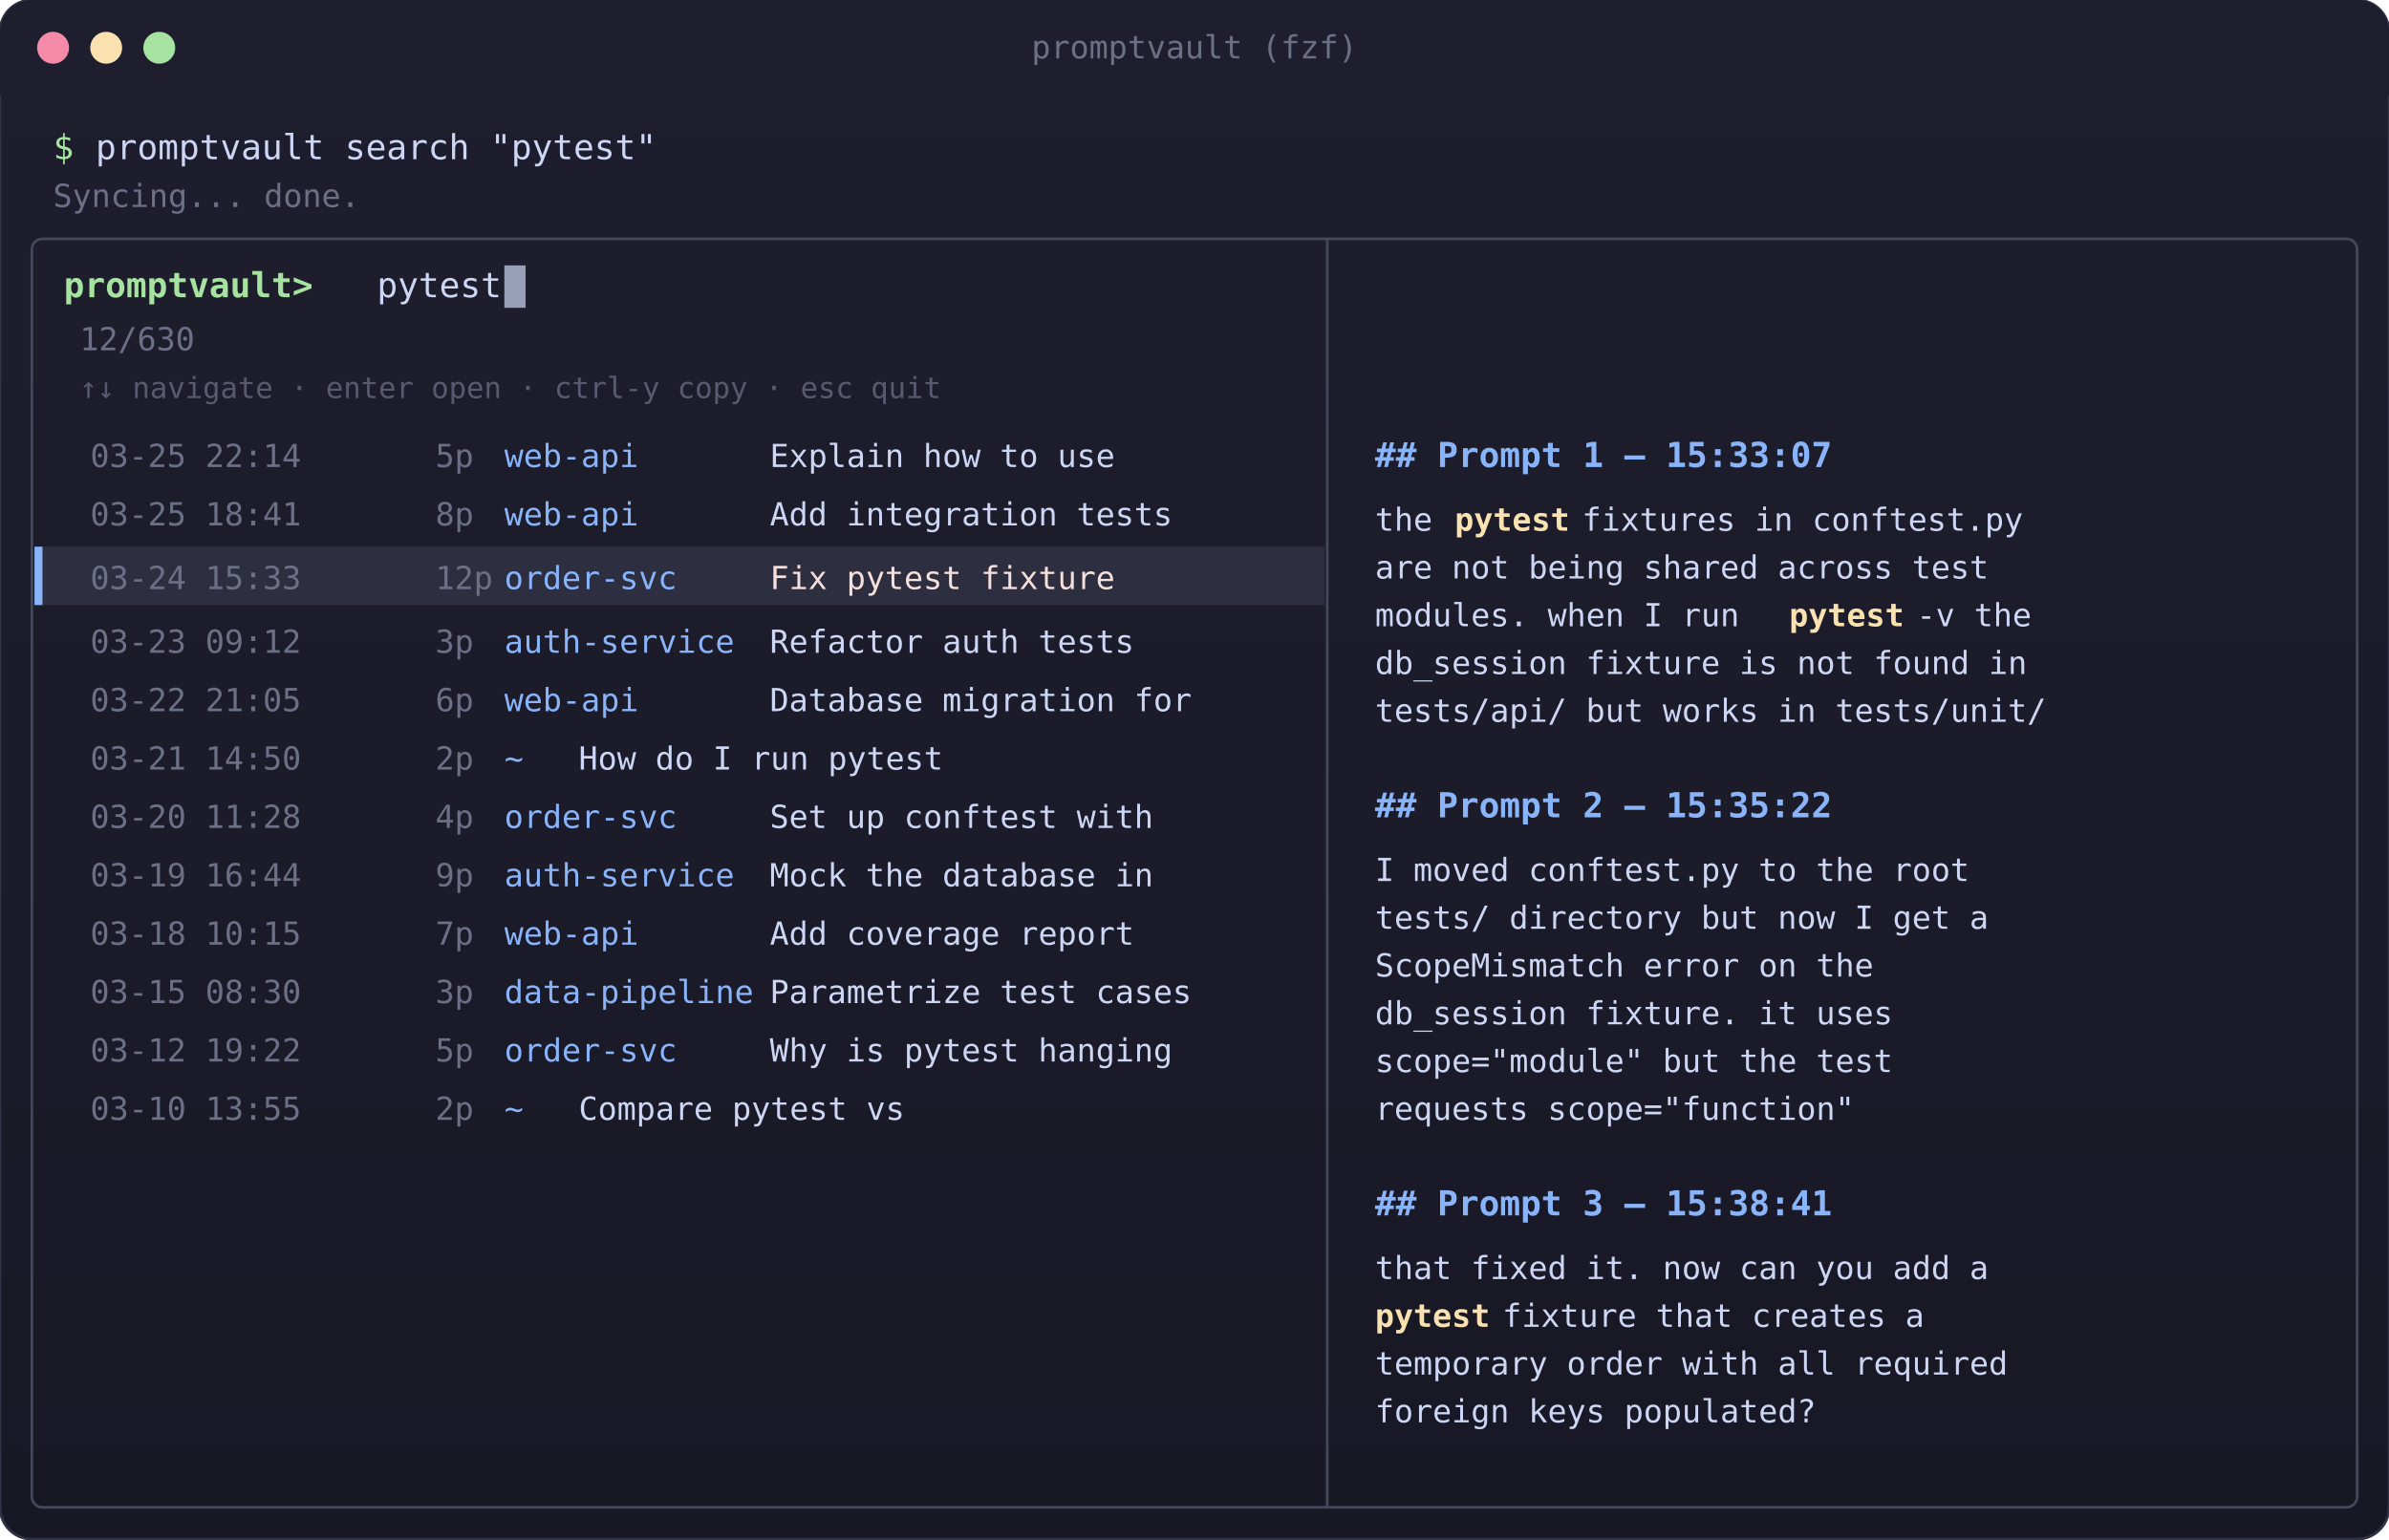
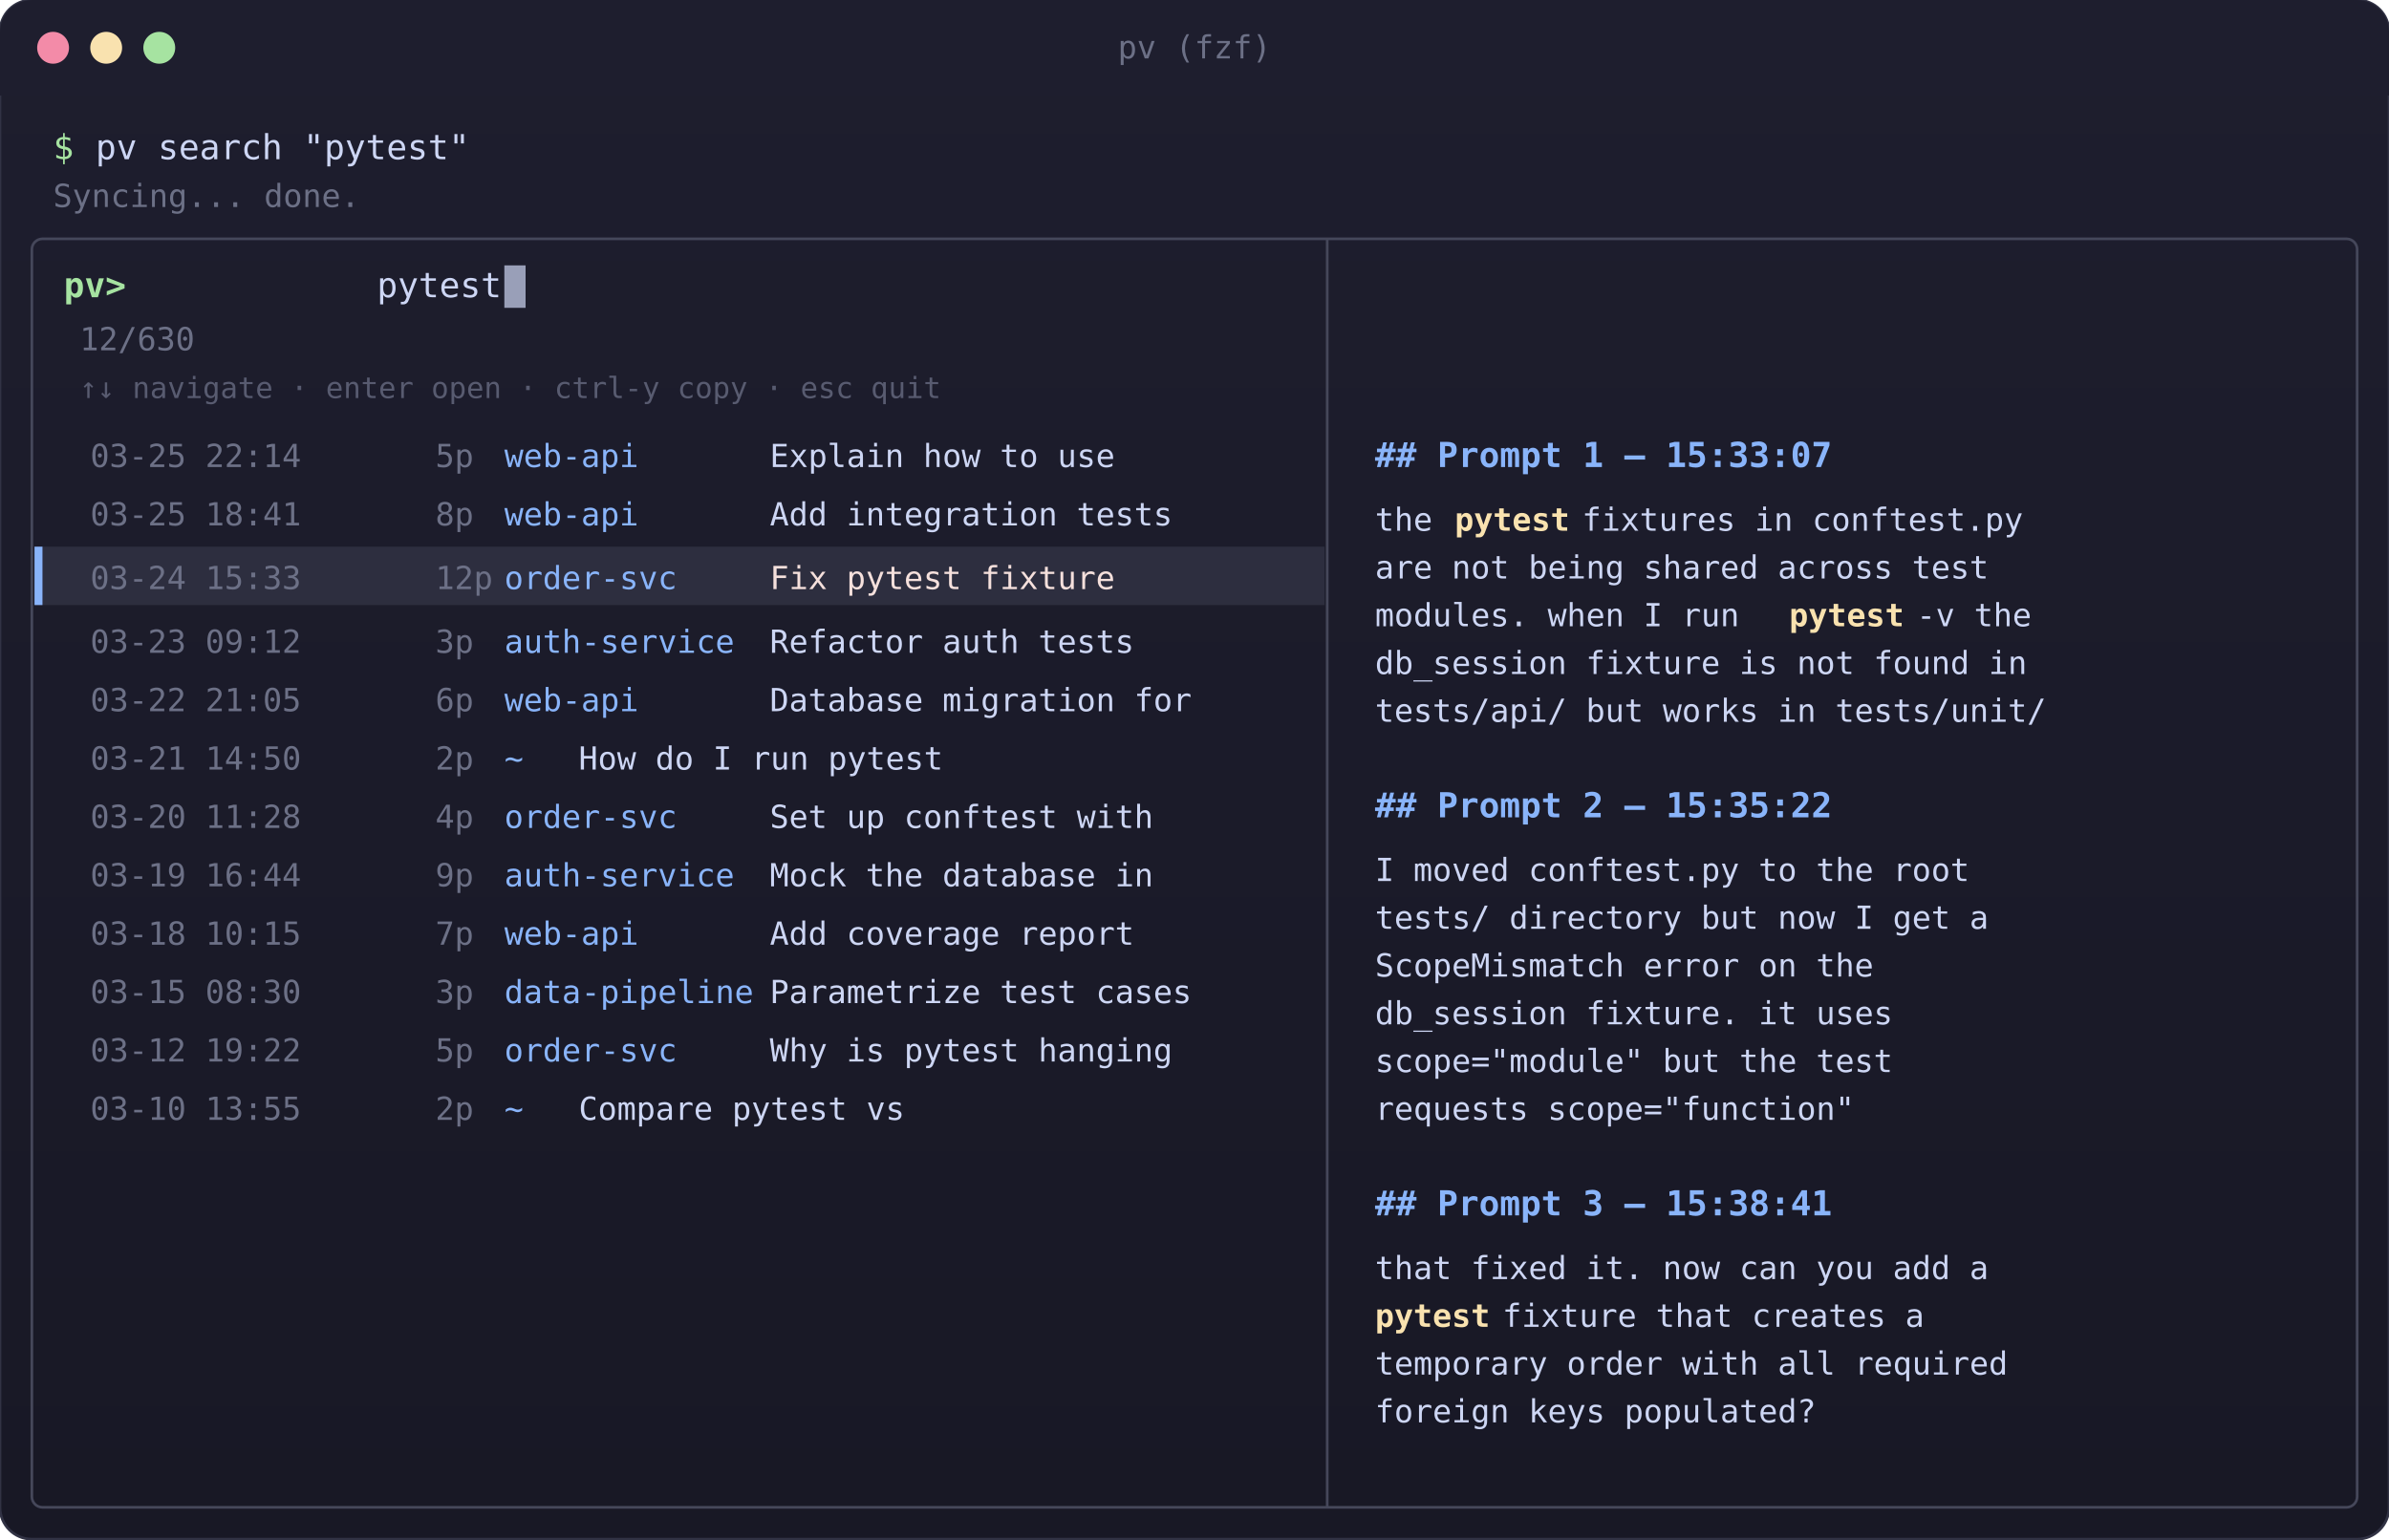
<svg xmlns="http://www.w3.org/2000/svg" width="900" height="580" viewBox="0 0 900 580">
  <defs>
    <linearGradient id="tbg" x1="0%" y1="0%" x2="0%" y2="100%">
      <stop offset="0%" style="stop-color:#1e1e2e" />
      <stop offset="100%" style="stop-color:#181825" />
    </linearGradient>
    <clipPath id="window-clip">
      <rect width="900" height="580" rx="12" />
    </clipPath>
  </defs>
  <rect width="900" height="580" rx="12" fill="url(#tbg)" stroke="#313244" stroke-width="1" />
  <rect width="900" height="36" rx="12" fill="#1e1e2e" clip-path="url(#window-clip)" />
  <rect y="24" width="900" height="12" fill="#1e1e2e" />
  <circle cx="20" cy="18" r="6" fill="#f38ba8" />
  <circle cx="40" cy="18" r="6" fill="#f9e2af" />
  <circle cx="60" cy="18" r="6" fill="#a6e3a1" />
-   <text x="450" y="22" text-anchor="middle" font-family="'SF Mono', 'Menlo', monospace" font-size="12" fill="#6c7086">promptvault (fzf)</text>
+   <text x="450" y="22" text-anchor="middle" font-family="'SF Mono', 'Menlo', monospace" font-size="12" fill="#6c7086">pv (fzf)</text>
  <text x="20" y="60" font-family="'SF Mono', 'Menlo', monospace" font-size="13" fill="#a6e3a1">$</text>
-   <text x="36" y="60" font-family="'SF Mono', 'Menlo', monospace" font-size="13" fill="#cdd6f4"> promptvault search "pytest"</text>
+   <text x="36" y="60" font-family="'SF Mono', 'Menlo', monospace" font-size="13" fill="#cdd6f4"> pv search "pytest"</text>
  <text x="20" y="78" font-family="'SF Mono', 'Menlo', monospace" font-size="12" fill="#6c7086">Syncing... done.</text>
  <rect x="12" y="90" width="876" height="478" rx="4" fill="none" stroke="#45475a" stroke-width="1" />
-   <text x="24" y="112" font-family="'SF Mono', 'Menlo', monospace" font-size="13" font-weight="bold" fill="#a6e3a1">promptvault&gt;</text>
+   <text x="24" y="112" font-family="'SF Mono', 'Menlo', monospace" font-size="13" font-weight="bold" fill="#a6e3a1">pv&gt;</text>
  <text x="142" y="112" font-family="'SF Mono', 'Menlo', monospace" font-size="13" fill="#cdd6f4"> pytest</text>
  <rect x="190" y="100" width="8" height="16" fill="#cdd6f4" opacity="0.7" />
  <text x="30" y="132" font-family="'SF Mono', 'Menlo', monospace" font-size="12" fill="#6c7086">  12/630</text>
  <text x="30" y="150" font-family="'SF Mono', 'Menlo', monospace" font-size="11" fill="#585b70">  ↑↓ navigate · enter open · ctrl-y copy · esc quit</text>
  <line x1="500" y1="90" x2="500" y2="568" stroke="#45475a" stroke-width="1" />
  <text x="34" y="176" font-family="'SF Mono', 'Menlo', monospace" font-size="12" fill="#6c7086">03-25 22:14</text>
  <text x="164" y="176" font-family="'SF Mono', 'Menlo', monospace" font-size="12" fill="#6c7086">5p</text>
  <text x="190" y="176" font-family="'SF Mono', 'Menlo', monospace" font-size="12" fill="#89b4fa">web-api</text>
  <text x="290" y="176" font-family="'SF Mono', 'Menlo', monospace" font-size="12" fill="#cdd6f4">Explain how to use</text>
  <text x="34" y="198" font-family="'SF Mono', 'Menlo', monospace" font-size="12" fill="#6c7086">03-25 18:41</text>
  <text x="164" y="198" font-family="'SF Mono', 'Menlo', monospace" font-size="12" fill="#6c7086">8p</text>
  <text x="190" y="198" font-family="'SF Mono', 'Menlo', monospace" font-size="12" fill="#89b4fa">web-api</text>
  <text x="290" y="198" font-family="'SF Mono', 'Menlo', monospace" font-size="12" fill="#cdd6f4">Add integration tests</text>
  <rect x="13" y="206" width="486" height="22" fill="#313244" opacity="0.8" />
  <rect x="13" y="206" width="3" height="22" fill="#89b4fa" />
  <text x="34" y="222" font-family="'SF Mono', 'Menlo', monospace" font-size="12" fill="#6c7086">03-24 15:33</text>
  <text x="164" y="222" font-family="'SF Mono', 'Menlo', monospace" font-size="12" fill="#6c7086">12p</text>
  <text x="190" y="222" font-family="'SF Mono', 'Menlo', monospace" font-size="12" fill="#89b4fa">order-svc</text>
  <text x="290" y="222" font-family="'SF Mono', 'Menlo', monospace" font-size="12" fill="#f5e0dc">Fix pytest fixture</text>
  <text x="34" y="246" font-family="'SF Mono', 'Menlo', monospace" font-size="12" fill="#6c7086">03-23 09:12</text>
  <text x="164" y="246" font-family="'SF Mono', 'Menlo', monospace" font-size="12" fill="#6c7086">3p</text>
  <text x="190" y="246" font-family="'SF Mono', 'Menlo', monospace" font-size="12" fill="#89b4fa">auth-service</text>
  <text x="290" y="246" font-family="'SF Mono', 'Menlo', monospace" font-size="12" fill="#cdd6f4">Refactor auth tests</text>
  <text x="34" y="268" font-family="'SF Mono', 'Menlo', monospace" font-size="12" fill="#6c7086">03-22 21:05</text>
  <text x="164" y="268" font-family="'SF Mono', 'Menlo', monospace" font-size="12" fill="#6c7086">6p</text>
  <text x="190" y="268" font-family="'SF Mono', 'Menlo', monospace" font-size="12" fill="#89b4fa">web-api</text>
  <text x="290" y="268" font-family="'SF Mono', 'Menlo', monospace" font-size="12" fill="#cdd6f4">Database migration for</text>
  <text x="34" y="290" font-family="'SF Mono', 'Menlo', monospace" font-size="12" fill="#6c7086">03-21 14:50</text>
  <text x="164" y="290" font-family="'SF Mono', 'Menlo', monospace" font-size="12" fill="#6c7086">2p</text>
  <text x="190" y="290" font-family="'SF Mono', 'Menlo', monospace" font-size="12" fill="#89b4fa">~</text>
  <text x="218" y="290" font-family="'SF Mono', 'Menlo', monospace" font-size="12" fill="#cdd6f4">How do I run pytest</text>
  <text x="34" y="312" font-family="'SF Mono', 'Menlo', monospace" font-size="12" fill="#6c7086">03-20 11:28</text>
  <text x="164" y="312" font-family="'SF Mono', 'Menlo', monospace" font-size="12" fill="#6c7086">4p</text>
  <text x="190" y="312" font-family="'SF Mono', 'Menlo', monospace" font-size="12" fill="#89b4fa">order-svc</text>
  <text x="290" y="312" font-family="'SF Mono', 'Menlo', monospace" font-size="12" fill="#cdd6f4">Set up conftest with</text>
  <text x="34" y="334" font-family="'SF Mono', 'Menlo', monospace" font-size="12" fill="#6c7086">03-19 16:44</text>
  <text x="164" y="334" font-family="'SF Mono', 'Menlo', monospace" font-size="12" fill="#6c7086">9p</text>
  <text x="190" y="334" font-family="'SF Mono', 'Menlo', monospace" font-size="12" fill="#89b4fa">auth-service</text>
  <text x="290" y="334" font-family="'SF Mono', 'Menlo', monospace" font-size="12" fill="#cdd6f4">Mock the database in</text>
  <text x="34" y="356" font-family="'SF Mono', 'Menlo', monospace" font-size="12" fill="#6c7086">03-18 10:15</text>
  <text x="164" y="356" font-family="'SF Mono', 'Menlo', monospace" font-size="12" fill="#6c7086">7p</text>
  <text x="190" y="356" font-family="'SF Mono', 'Menlo', monospace" font-size="12" fill="#89b4fa">web-api</text>
  <text x="290" y="356" font-family="'SF Mono', 'Menlo', monospace" font-size="12" fill="#cdd6f4">Add coverage report</text>
  <text x="34" y="378" font-family="'SF Mono', 'Menlo', monospace" font-size="12" fill="#6c7086">03-15 08:30</text>
  <text x="164" y="378" font-family="'SF Mono', 'Menlo', monospace" font-size="12" fill="#6c7086">3p</text>
  <text x="190" y="378" font-family="'SF Mono', 'Menlo', monospace" font-size="12" fill="#89b4fa">data-pipeline</text>
  <text x="290" y="378" font-family="'SF Mono', 'Menlo', monospace" font-size="12" fill="#cdd6f4">Parametrize test cases</text>
  <text x="34" y="400" font-family="'SF Mono', 'Menlo', monospace" font-size="12" fill="#6c7086">03-12 19:22</text>
  <text x="164" y="400" font-family="'SF Mono', 'Menlo', monospace" font-size="12" fill="#6c7086">5p</text>
  <text x="190" y="400" font-family="'SF Mono', 'Menlo', monospace" font-size="12" fill="#89b4fa">order-svc</text>
  <text x="290" y="400" font-family="'SF Mono', 'Menlo', monospace" font-size="12" fill="#cdd6f4">Why is pytest hanging</text>
  <text x="34" y="422" font-family="'SF Mono', 'Menlo', monospace" font-size="12" fill="#6c7086">03-10 13:55</text>
  <text x="164" y="422" font-family="'SF Mono', 'Menlo', monospace" font-size="12" fill="#6c7086">2p</text>
  <text x="190" y="422" font-family="'SF Mono', 'Menlo', monospace" font-size="12" fill="#89b4fa">~</text>
  <text x="218" y="422" font-family="'SF Mono', 'Menlo', monospace" font-size="12" fill="#cdd6f4">Compare pytest vs</text>
  <text x="518" y="176" font-family="'SF Mono', 'Menlo', monospace" font-size="13" font-weight="bold" fill="#89b4fa">## Prompt 1 — 15:33:07</text>
  <text x="518" y="200" font-family="'SF Mono', 'Menlo', monospace" font-size="12" fill="#cdd6f4">the </text>
  <text x="548" y="200" font-family="'SF Mono', 'Menlo', monospace" font-size="12" font-weight="bold" fill="#f9e2af">pytest</text>
  <text x="596" y="200" font-family="'SF Mono', 'Menlo', monospace" font-size="12" fill="#cdd6f4"> fixtures in conftest.py</text>
  <text x="518" y="218" font-family="'SF Mono', 'Menlo', monospace" font-size="12" fill="#cdd6f4">are not being shared across test</text>
  <text x="518" y="236" font-family="'SF Mono', 'Menlo', monospace" font-size="12" fill="#cdd6f4">modules. when I run </text>
  <text x="674" y="236" font-family="'SF Mono', 'Menlo', monospace" font-size="12" font-weight="bold" fill="#f9e2af">pytest</text>
  <text x="722" y="236" font-family="'SF Mono', 'Menlo', monospace" font-size="12" fill="#cdd6f4"> -v the</text>
  <text x="518" y="254" font-family="'SF Mono', 'Menlo', monospace" font-size="12" fill="#cdd6f4">db_session fixture is not found in</text>
  <text x="518" y="272" font-family="'SF Mono', 'Menlo', monospace" font-size="12" fill="#cdd6f4">tests/api/ but works in tests/unit/</text>
  <text x="518" y="308" font-family="'SF Mono', 'Menlo', monospace" font-size="13" font-weight="bold" fill="#89b4fa">## Prompt 2 — 15:35:22</text>
  <text x="518" y="332" font-family="'SF Mono', 'Menlo', monospace" font-size="12" fill="#cdd6f4">I moved conftest.py to the root</text>
  <text x="518" y="350" font-family="'SF Mono', 'Menlo', monospace" font-size="12" fill="#cdd6f4">tests/ directory but now I get a</text>
  <text x="518" y="368" font-family="'SF Mono', 'Menlo', monospace" font-size="12" fill="#cdd6f4">ScopeMismatch error on the</text>
  <text x="518" y="386" font-family="'SF Mono', 'Menlo', monospace" font-size="12" fill="#cdd6f4">db_session fixture. it uses</text>
  <text x="518" y="404" font-family="'SF Mono', 'Menlo', monospace" font-size="12" fill="#cdd6f4">scope="module" but the test</text>
  <text x="518" y="422" font-family="'SF Mono', 'Menlo', monospace" font-size="12" fill="#cdd6f4">requests scope="function"</text>
  <text x="518" y="458" font-family="'SF Mono', 'Menlo', monospace" font-size="13" font-weight="bold" fill="#89b4fa">## Prompt 3 — 15:38:41</text>
  <text x="518" y="482" font-family="'SF Mono', 'Menlo', monospace" font-size="12" fill="#cdd6f4">that fixed it. now can you add a</text>
  <text x="518" y="500" font-family="'SF Mono', 'Menlo', monospace" font-size="12" font-weight="bold" fill="#f9e2af">pytest</text>
  <text x="566" y="500" font-family="'SF Mono', 'Menlo', monospace" font-size="12" fill="#cdd6f4"> fixture that creates a</text>
  <text x="518" y="518" font-family="'SF Mono', 'Menlo', monospace" font-size="12" fill="#cdd6f4">temporary order with all required</text>
  <text x="518" y="536" font-family="'SF Mono', 'Menlo', monospace" font-size="12" fill="#cdd6f4">foreign keys populated?</text>
</svg>
